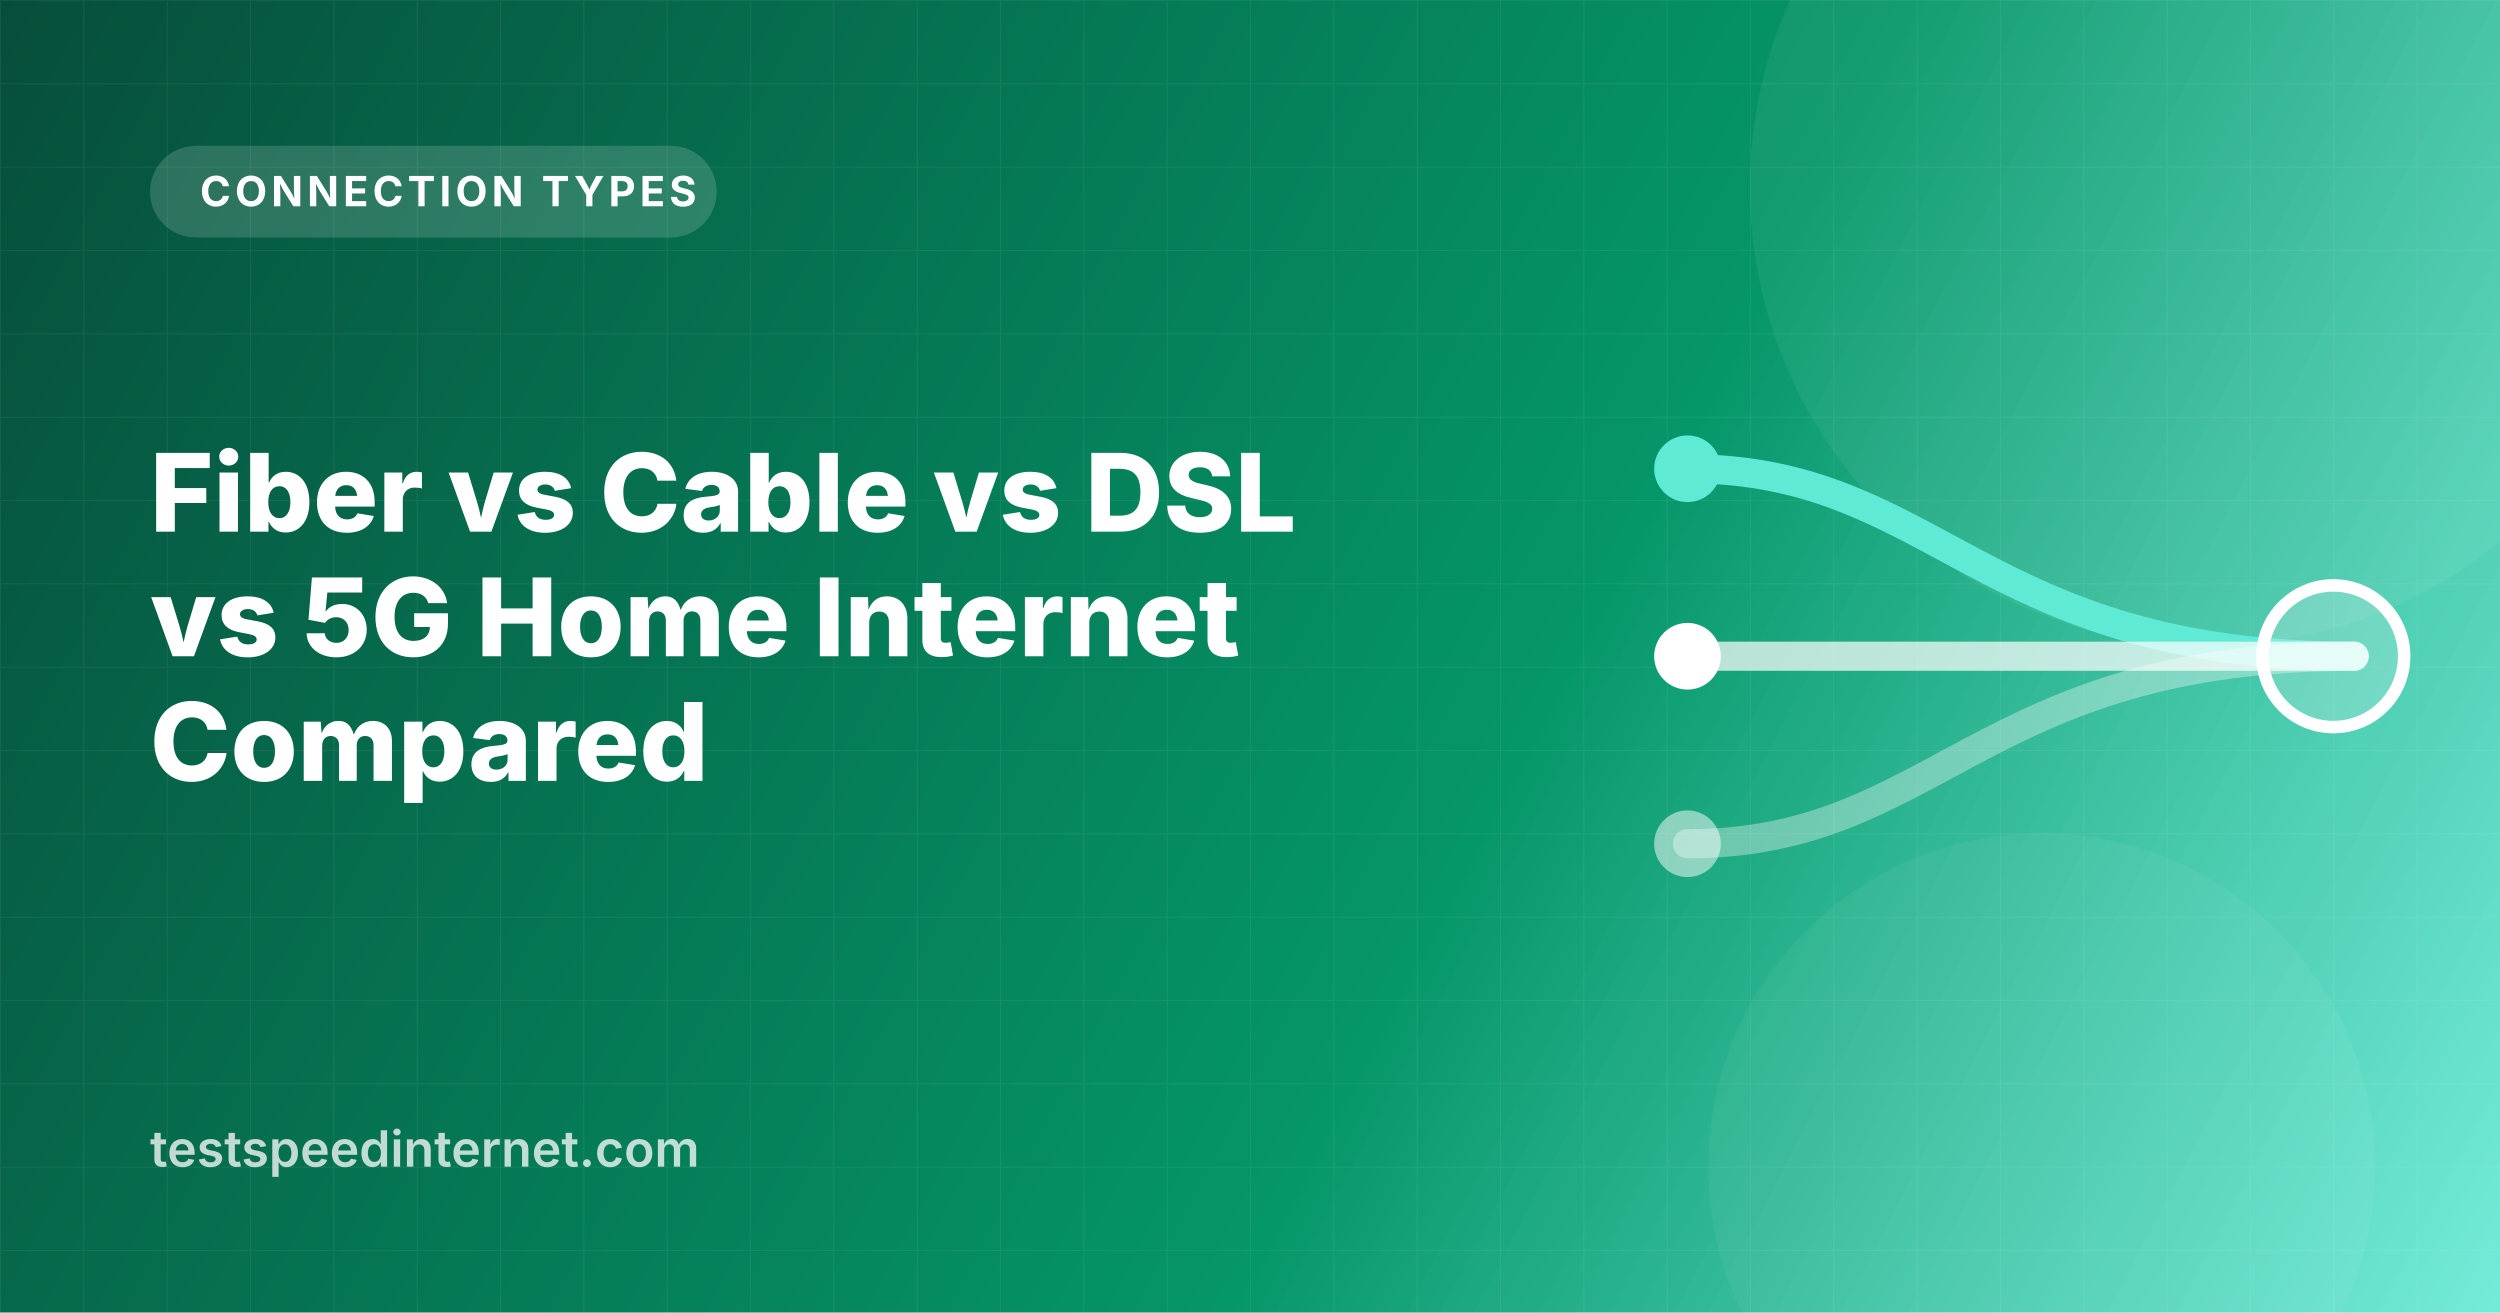
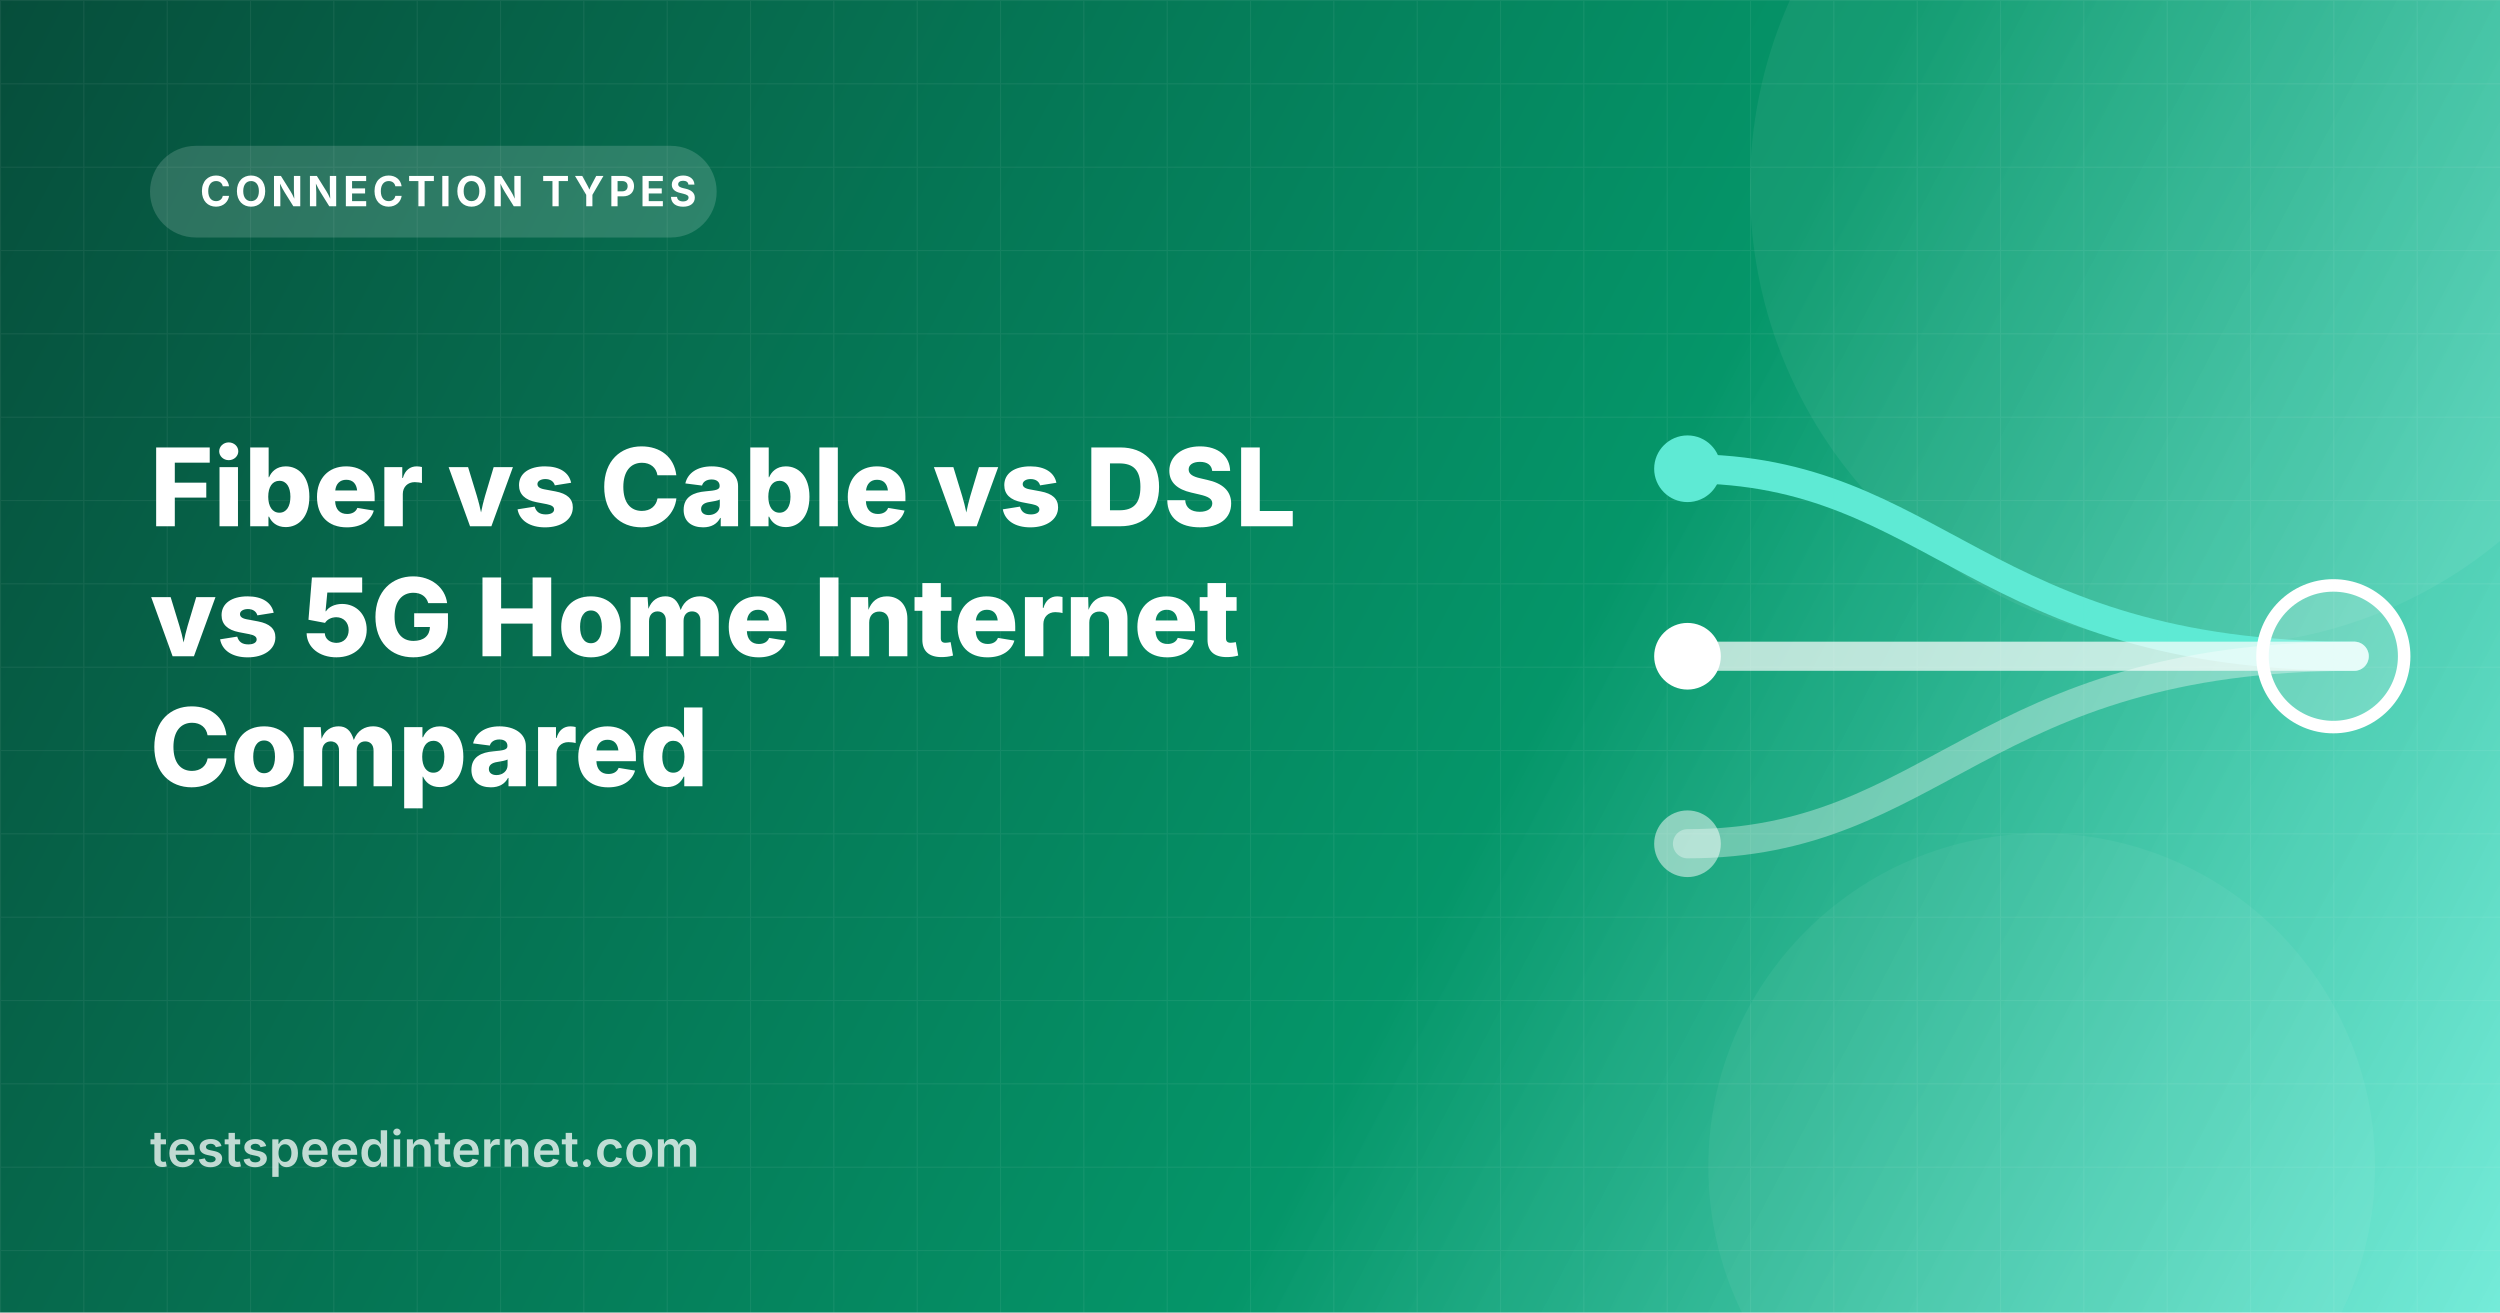
<svg xmlns="http://www.w3.org/2000/svg" width="1200" height="630" viewBox="0 0 1200 630" font-family="Inter, 'Segoe UI', Helvetica, Arial, sans-serif">
  <defs>
    <linearGradient id="bg" x1="0" y1="0" x2="1200" y2="630" gradientUnits="userSpaceOnUse">
      <stop stop-color="#064e3b" />
      <stop offset=".6" stop-color="#059669" />
      <stop offset="1" stop-color="#5eead4" stop-opacity=".85" />
    </linearGradient>
    <pattern id="grid" width="40" height="40" patternUnits="userSpaceOnUse">
      <path d="M40 0H0V40" fill="none" stroke="#fff" stroke-opacity=".06" />
    </pattern>
  </defs>
  <rect width="1200" height="630" fill="url(#bg)" />
  <rect width="1200" height="630" fill="url(#grid)" />
  <circle cx="1060" cy="90" r="220" fill="#fff" fill-opacity=".06" />
  <circle cx="980" cy="560" r="160" fill="#fff" fill-opacity=".05" />
  <rect x="72" y="70" width="272" height="44" rx="22" fill="#fff" fill-opacity=".16" />
  <text x="96" y="99" font-size="20" font-weight="700" letter-spacing="2" fill="#fff">CONNECTION TYPES</text>
-   <text x="72" y="255.2" font-size="52" font-weight="800" fill="#fff">Fiber vs Cable vs DSL</text>
+   <text x="72" y="252.6" font-size="52" font-weight="800" fill="#fff">Fiber vs Cable vs DSL</text>
  <text x="72" y="315" font-size="52" font-weight="800" fill="#fff">vs 5G Home Internet</text>
-   <text x="72" y="374.8" font-size="52" font-weight="800" fill="#fff">Compared</text>
+   <text x="72" y="377.4" font-size="52" font-weight="800" fill="#fff">Compared</text>
  <text x="72" y="560" font-size="24" font-weight="600" fill="#fff" fill-opacity=".75">testspeedinternet.com</text>
  <g transform="translate(790 135)">
    <path d="M20 90 C140 90 160 180 340 180" fill="none" stroke="#5eead4" stroke-width="14" stroke-linecap="round" />
    <path d="M20 180 C140 180 200 180 340 180" fill="none" stroke="#fff" stroke-opacity=".7" stroke-width="14" stroke-linecap="round" />
    <path d="M20 270 C140 270 160 180 340 180" fill="none" stroke="#fff" stroke-opacity=".35" stroke-width="14" stroke-linecap="round" />
    <circle cx="20" cy="90" r="16" fill="#5eead4" />
    <circle cx="20" cy="180" r="16" fill="#fff" />
    <circle cx="20" cy="270" r="16" fill="#fff" fill-opacity=".5" />
    <circle cx="330" cy="180" r="34" fill="#fff" fill-opacity=".2" stroke="#fff" stroke-width="6" />
  </g>
</svg>
